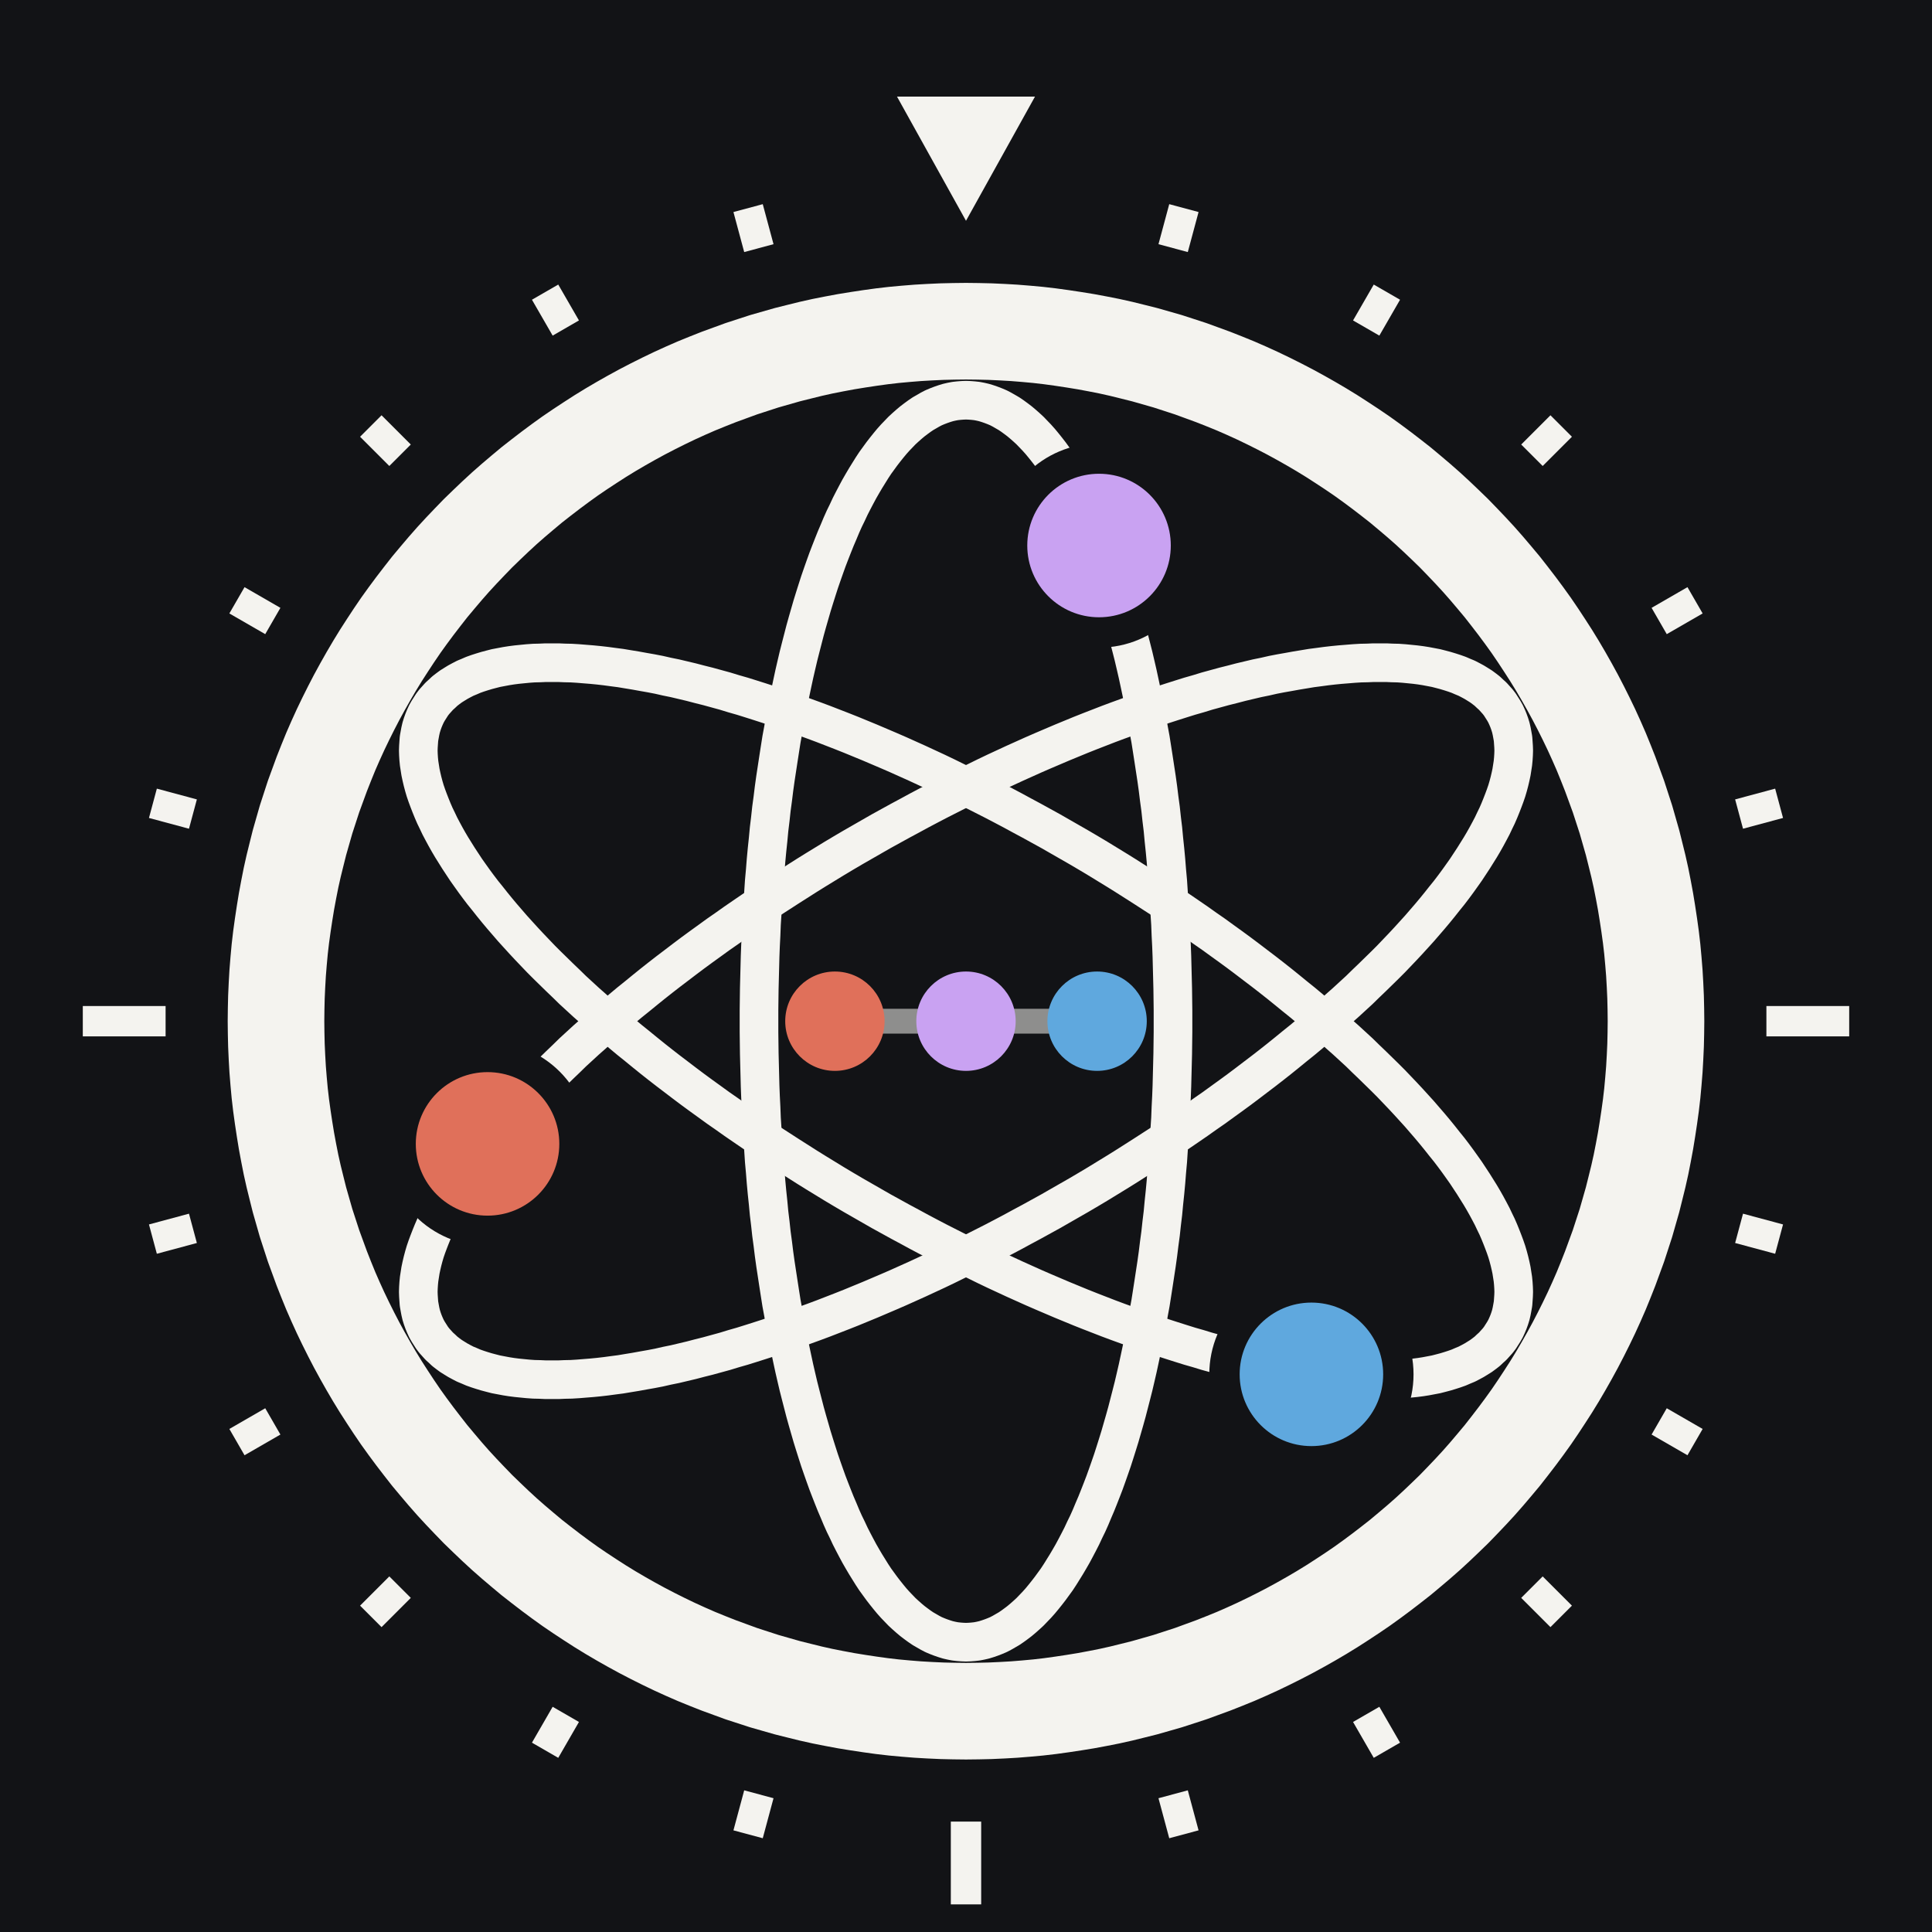
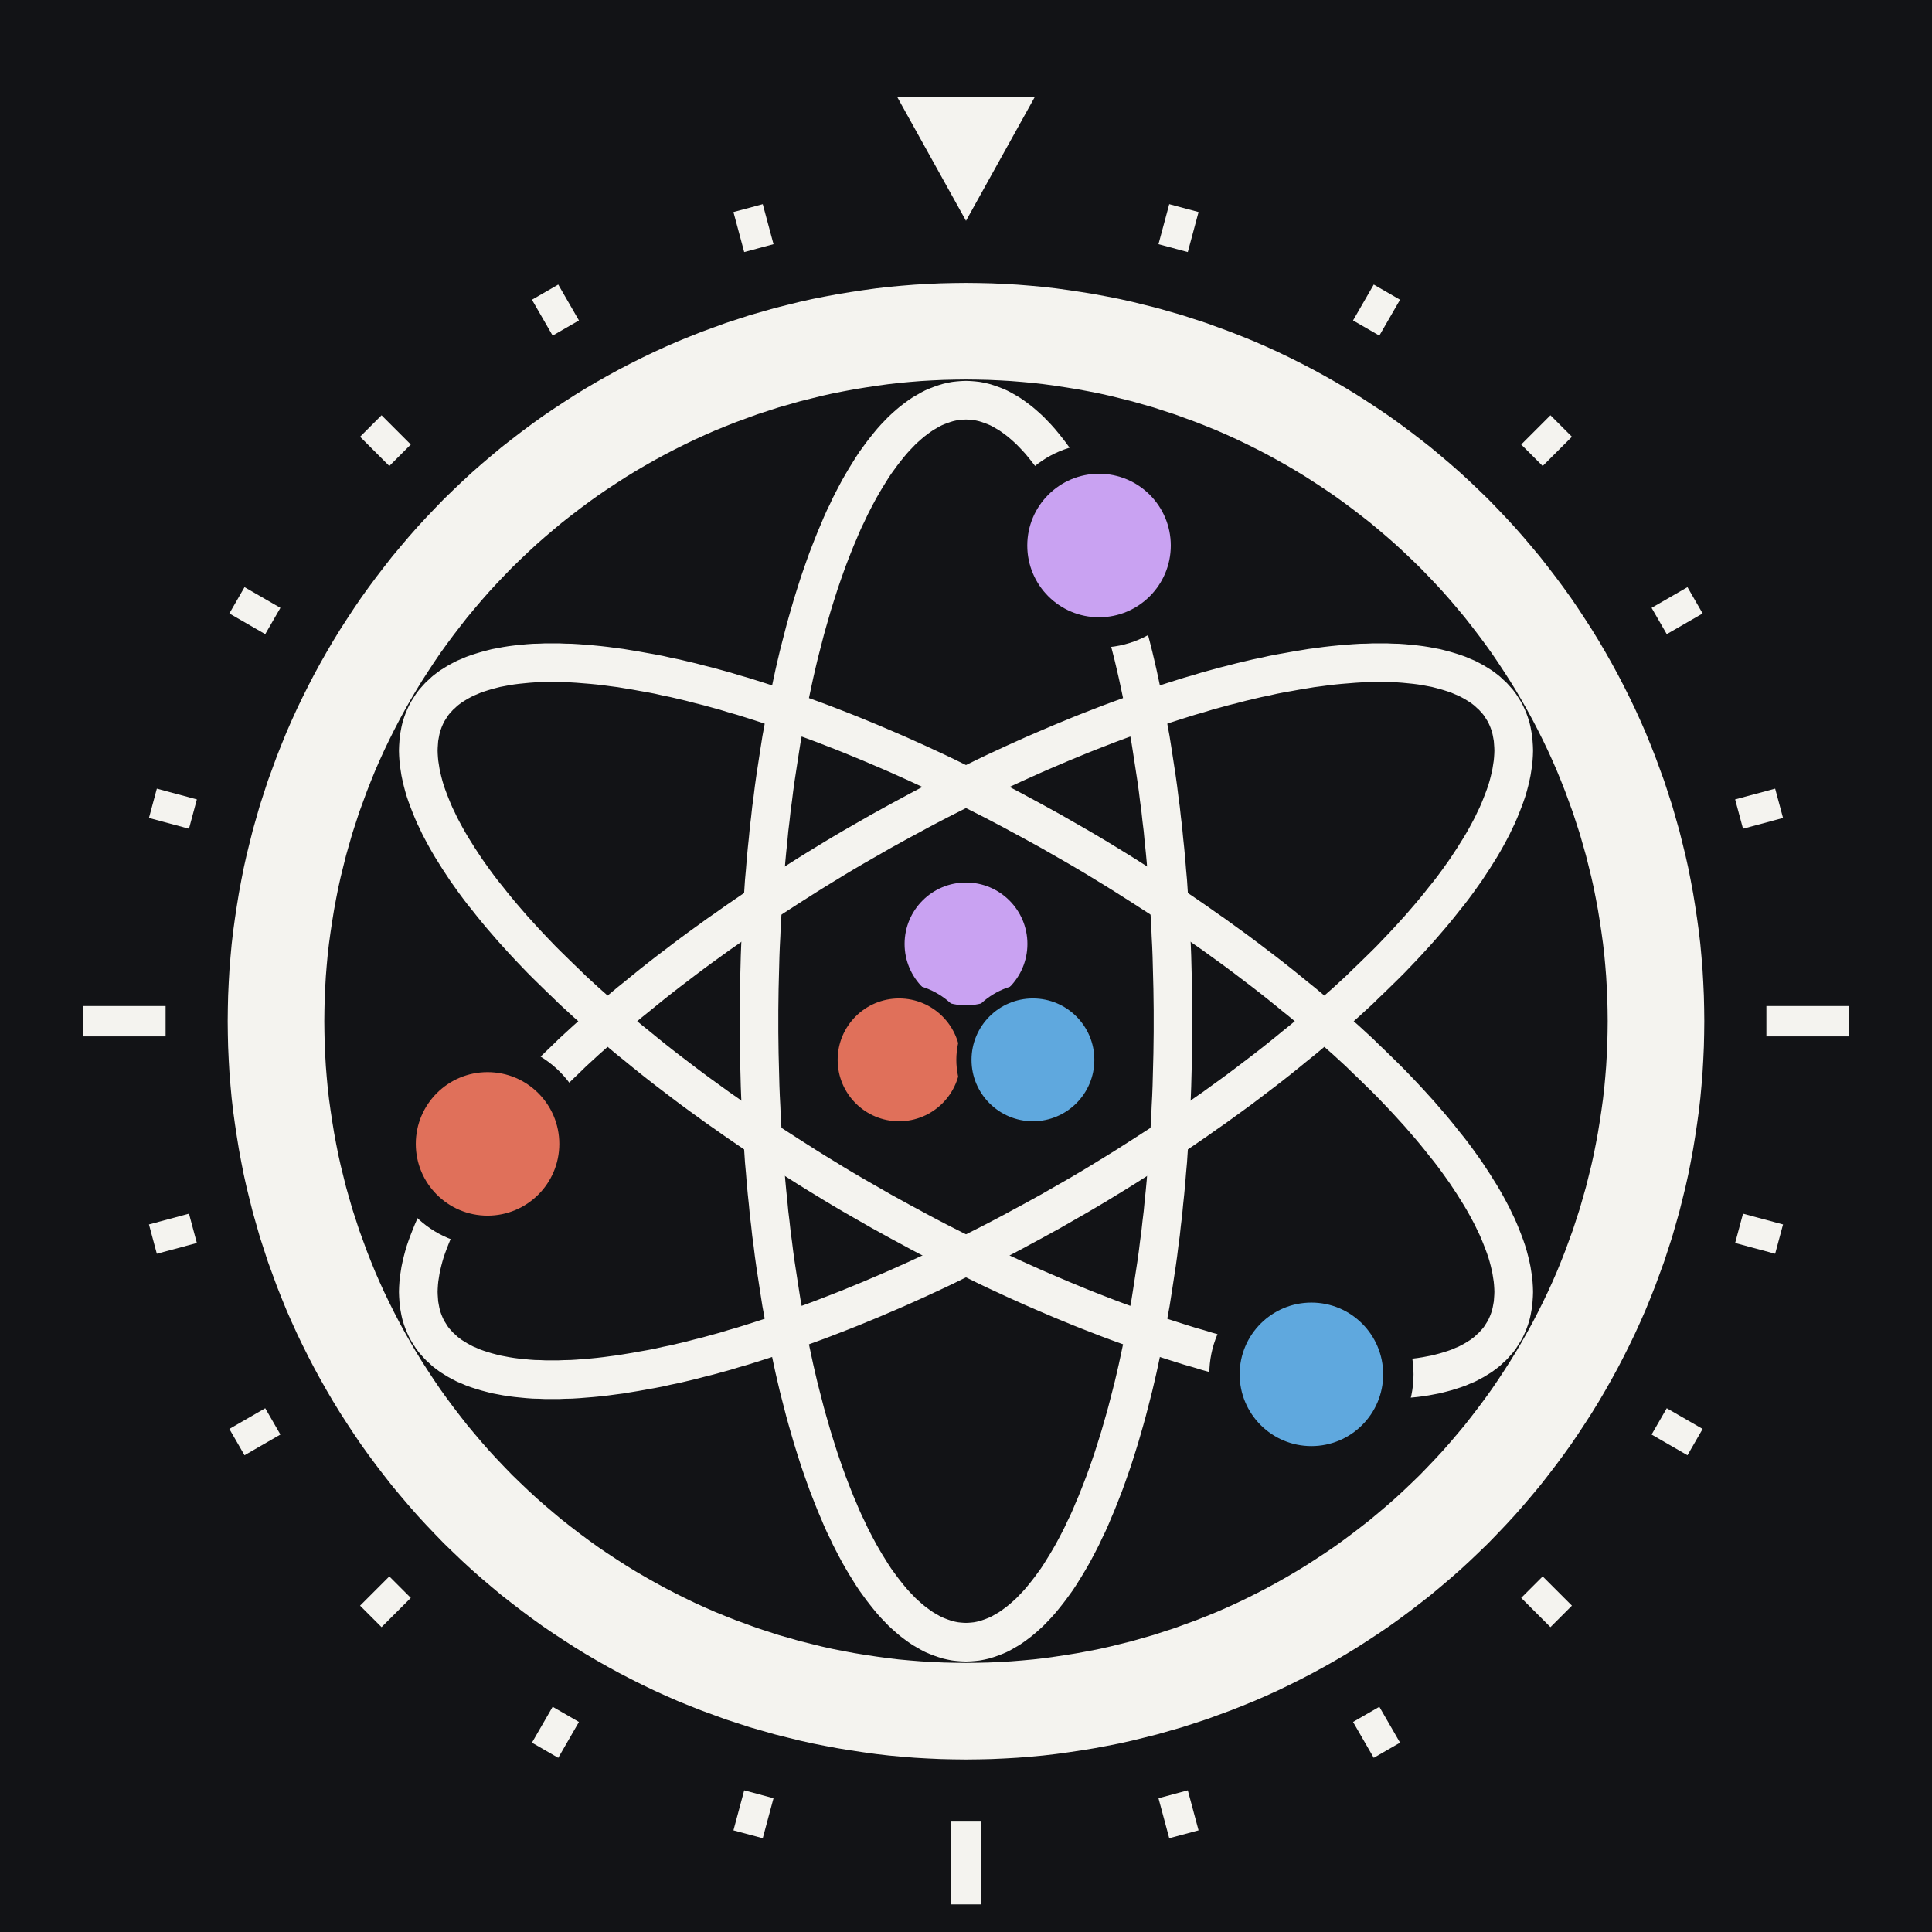
<svg xmlns="http://www.w3.org/2000/svg" viewBox="30 0 140 140" width="512" height="512">
  <rect x="30" y="0" width="140" height="140" fill="#121316" />
  <path d="M100 16L95 7H105Z" fill="#f4f3ef" fill-rule="evenodd" />
  <path d="M150.00 74.00L149.99 74.87L149.97 75.74L149.93 76.62L149.88 77.49L149.81 78.36L149.73 79.23L149.63 80.09L149.51 80.96L149.38 81.82L149.24 82.68L149.08 83.54L148.91 84.40L148.72 85.25L148.51 86.10L148.30 86.94L148.06 87.78L147.82 88.62L147.55 89.45L147.28 90.28L146.98 91.10L146.68 91.92L146.36 92.73L146.03 93.54L145.68 94.34L145.32 95.13L144.94 95.92L144.55 96.70L144.15 97.47L143.73 98.24L143.30 99.00L142.86 99.75L142.40 100.50L141.93 101.23L141.45 101.96L140.96 102.68L140.45 103.39L139.93 104.09L139.40 104.78L138.86 105.47L138.30 106.14L137.74 106.80L137.16 107.46L136.57 108.10L135.97 108.73L135.36 109.36L134.73 109.97L134.10 110.57L133.46 111.16L132.80 111.74L132.14 112.30L131.47 112.86L130.78 113.40L130.09 113.93L129.39 114.45L128.68 114.96L127.96 115.45L127.23 115.93L126.50 116.40L125.75 116.86L125.00 117.30L124.24 117.73L123.47 118.15L122.70 118.55L121.92 118.94L121.13 119.32L120.34 119.68L119.54 120.03L118.73 120.36L117.92 120.68L117.10 120.98L116.28 121.28L115.45 121.55L114.62 121.82L113.78 122.06L112.94 122.30L112.10 122.51L111.25 122.72L110.40 122.91L109.54 123.08L108.68 123.24L107.82 123.38L106.96 123.51L106.09 123.63L105.23 123.73L104.36 123.81L103.49 123.88L102.62 123.93L101.74 123.97L100.87 123.99L100.00 124.00L99.13 123.99L98.26 123.97L97.38 123.93L96.51 123.88L95.64 123.81L94.77 123.73L93.91 123.63L93.04 123.51L92.18 123.38L91.32 123.24L90.46 123.08L89.60 122.91L88.75 122.72L87.90 122.51L87.06 122.30L86.22 122.06L85.38 121.82L84.55 121.55L83.72 121.28L82.90 120.98L82.08 120.68L81.27 120.36L80.46 120.03L79.66 119.68L78.87 119.32L78.08 118.94L77.30 118.55L76.53 118.15L75.76 117.73L75.00 117.30L74.25 116.86L73.50 116.40L72.77 115.93L72.04 115.45L71.32 114.96L70.61 114.45L69.91 113.93L69.22 113.40L68.53 112.86L67.86 112.30L67.20 111.74L66.54 111.16L65.90 110.57L65.27 109.97L64.64 109.36L64.03 108.73L63.43 108.10L62.84 107.46L62.26 106.80L61.70 106.14L61.14 105.47L60.60 104.78L60.07 104.09L59.55 103.39L59.04 102.68L58.55 101.96L58.07 101.23L57.60 100.50L57.14 99.75L56.70 99.00L56.27 98.24L55.85 97.47L55.45 96.70L55.06 95.92L54.68 95.13L54.32 94.34L53.97 93.54L53.64 92.73L53.32 91.92L53.02 91.10L52.72 90.28L52.45 89.45L52.18 88.62L51.94 87.78L51.70 86.94L51.49 86.10L51.28 85.25L51.09 84.40L50.92 83.54L50.76 82.68L50.62 81.82L50.49 80.96L50.37 80.09L50.27 79.23L50.19 78.36L50.12 77.49L50.07 76.62L50.03 75.74L50.01 74.87L50.00 74.00L50.01 73.13L50.03 72.26L50.07 71.38L50.12 70.51L50.19 69.64L50.27 68.77L50.37 67.91L50.49 67.04L50.62 66.18L50.76 65.32L50.92 64.46L51.09 63.60L51.28 62.75L51.49 61.90L51.70 61.06L51.94 60.22L52.18 59.38L52.45 58.55L52.72 57.72L53.02 56.90L53.32 56.08L53.64 55.27L53.97 54.46L54.32 53.66L54.68 52.87L55.06 52.08L55.45 51.30L55.85 50.53L56.27 49.76L56.70 49.00L57.14 48.25L57.60 47.50L58.07 46.77L58.55 46.04L59.04 45.32L59.55 44.61L60.07 43.91L60.60 43.22L61.14 42.53L61.70 41.86L62.26 41.20L62.84 40.54L63.43 39.90L64.03 39.27L64.64 38.64L65.27 38.03L65.90 37.43L66.54 36.84L67.20 36.26L67.86 35.70L68.53 35.14L69.22 34.60L69.91 34.07L70.61 33.55L71.32 33.04L72.04 32.55L72.77 32.07L73.50 31.60L74.25 31.14L75.00 30.70L75.76 30.27L76.53 29.85L77.30 29.45L78.08 29.06L78.87 28.68L79.66 28.32L80.46 27.97L81.27 27.64L82.08 27.32L82.90 27.02L83.72 26.72L84.55 26.45L85.38 26.18L86.22 25.94L87.06 25.70L87.90 25.49L88.75 25.28L89.60 25.09L90.46 24.92L91.32 24.76L92.18 24.62L93.04 24.49L93.91 24.37L94.77 24.27L95.64 24.19L96.51 24.12L97.38 24.07L98.26 24.03L99.13 24.01L100.00 24.00L100.87 24.01L101.74 24.03L102.62 24.07L103.49 24.12L104.36 24.19L105.23 24.27L106.09 24.37L106.96 24.49L107.82 24.62L108.68 24.76L109.54 24.92L110.40 25.09L111.25 25.28L112.10 25.49L112.94 25.70L113.78 25.94L114.62 26.18L115.45 26.45L116.28 26.72L117.10 27.02L117.92 27.32L118.73 27.64L119.54 27.97L120.34 28.32L121.13 28.68L121.92 29.06L122.70 29.45L123.47 29.85L124.24 30.27L125.00 30.70L125.75 31.14L126.50 31.60L127.23 32.07L127.96 32.55L128.68 33.04L129.39 33.55L130.09 34.07L130.78 34.60L131.47 35.14L132.14 35.70L132.80 36.26L133.46 36.84L134.10 37.43L134.73 38.03L135.36 38.64L135.97 39.27L136.57 39.90L137.16 40.54L137.74 41.20L138.30 41.86L138.86 42.53L139.40 43.22L139.93 43.91L140.45 44.61L140.96 45.32L141.45 46.04L141.93 46.77L142.40 47.50L142.86 48.25L143.30 49.00L143.73 49.76L144.15 50.53L144.55 51.30L144.94 52.08L145.32 52.87L145.68 53.66L146.03 54.46L146.36 55.27L146.68 56.08L146.98 56.90L147.28 57.72L147.55 58.55L147.82 59.38L148.06 60.22L148.30 61.06L148.51 61.90L148.72 62.75L148.91 63.60L149.08 64.46L149.24 65.32L149.38 66.18L149.51 67.04L149.63 67.91L149.73 68.77L149.81 69.64L149.88 70.51L149.93 71.38L149.97 72.26L149.99 73.13Z" fill="none" stroke="#f4f3ef" stroke-width="7" stroke-linejoin="round" />
  <path d="M138.97 96.50L138.83 96.72L138.69 96.94L138.53 97.15L138.35 97.35L138.17 97.55L137.97 97.73L137.77 97.92L137.55 98.09L137.32 98.26L137.08 98.41L136.82 98.57L136.56 98.71L136.29 98.85L136.00 98.97L135.70 99.10L135.39 99.21L135.08 99.31L134.75 99.41L134.41 99.50L134.06 99.59L133.69 99.66L133.32 99.73L132.94 99.79L132.55 99.84L132.15 99.88L131.74 99.92L131.32 99.95L130.89 99.96L130.45 99.98L130.00 99.98L129.54 99.98L129.08 99.96L128.60 99.95L128.11 99.92L127.62 99.88L127.12 99.84L126.61 99.79L126.09 99.73L125.57 99.66L125.03 99.59L124.49 99.50L123.94 99.41L123.39 99.31L122.82 99.21L122.25 99.10L121.68 98.97L121.09 98.85L120.50 98.71L119.91 98.57L119.30 98.41L118.70 98.26L118.08 98.09L117.46 97.92L116.84 97.73L116.21 97.55L115.57 97.35L114.94 97.15L114.29 96.94L113.64 96.72L112.99 96.50L112.33 96.27L111.67 96.03L111.01 95.79L110.34 95.54L109.67 95.28L109.00 95.02L108.32 94.75L107.64 94.47L106.96 94.19L106.28 93.90L105.60 93.61L104.91 93.31L104.22 93.00L103.53 92.69L102.84 92.37L102.15 92.05L101.46 91.72L100.77 91.38L100.07 91.04L99.38 90.70L98.69 90.35L98.00 90.00L97.31 89.64L96.61 89.27L95.93 88.90L95.24 88.53L94.55 88.15L93.86 87.77L93.18 87.38L92.50 86.99L91.82 86.60L91.14 86.20L90.47 85.80L89.80 85.39L89.13 84.98L88.47 84.57L87.81 84.15L87.15 83.73L86.50 83.31L85.85 82.89L85.20 82.46L84.56 82.03L83.93 81.60L83.29 81.16L82.67 80.72L82.05 80.29L81.43 79.84L80.82 79.40L80.22 78.96L79.62 78.51L79.03 78.06L78.45 77.62L77.87 77.17L77.30 76.72L76.73 76.26L76.18 75.81L75.62 75.36L75.08 74.91L74.55 74.45L74.02 74.00L73.50 73.55L72.99 73.09L72.48 72.64L71.99 72.19L71.50 71.74L71.03 71.28L70.56 70.83L70.10 70.38L69.65 69.94L69.20 69.49L68.77 69.04L68.35 68.60L67.94 68.16L67.53 67.71L67.14 67.28L66.76 66.84L66.38 66.40L66.02 65.97L65.67 65.54L65.33 65.11L64.99 64.69L64.67 64.27L64.36 63.85L64.06 63.43L63.77 63.02L63.50 62.61L63.23 62.20L62.98 61.80L62.73 61.40L62.50 61.01L62.28 60.62L62.07 60.23L61.87 59.85L61.69 59.47L61.51 59.10L61.35 58.73L61.20 58.36L61.06 58.00L60.93 57.65L60.81 57.30L60.71 56.96L60.62 56.62L60.54 56.28L60.47 55.95L60.42 55.63L60.37 55.31L60.34 55.00L60.32 54.69L60.31 54.39L60.32 54.10L60.34 53.81L60.36 53.53L60.41 53.25L60.46 52.98L60.52 52.72L60.60 52.46L60.69 52.21L60.79 51.97L60.90 51.73L61.03 51.50L61.17 51.28L61.31 51.06L61.47 50.85L61.65 50.65L61.83 50.45L62.03 50.27L62.23 50.08L62.45 49.91L62.68 49.74L62.92 49.59L63.18 49.43L63.44 49.29L63.71 49.15L64.00 49.03L64.30 48.90L64.61 48.79L64.92 48.69L65.25 48.59L65.59 48.50L65.94 48.41L66.31 48.34L66.68 48.27L67.06 48.21L67.45 48.16L67.85 48.12L68.26 48.08L68.68 48.05L69.11 48.04L69.55 48.02L70.00 48.02L70.46 48.02L70.92 48.04L71.40 48.05L71.89 48.08L72.38 48.12L72.88 48.16L73.39 48.21L73.91 48.27L74.43 48.34L74.97 48.41L75.51 48.50L76.06 48.59L76.61 48.69L77.18 48.79L77.75 48.90L78.32 49.03L78.91 49.15L79.50 49.29L80.09 49.43L80.70 49.59L81.30 49.74L81.92 49.91L82.54 50.08L83.16 50.27L83.79 50.45L84.43 50.65L85.06 50.85L85.71 51.06L86.36 51.28L87.01 51.50L87.67 51.73L88.33 51.97L88.99 52.21L89.66 52.46L90.33 52.72L91.00 52.98L91.68 53.25L92.36 53.53L93.04 53.81L93.72 54.10L94.40 54.39L95.09 54.69L95.78 55.00L96.47 55.31L97.16 55.63L97.85 55.95L98.54 56.28L99.23 56.62L99.93 56.96L100.62 57.30L101.31 57.65L102.00 58.00L102.69 58.36L103.39 58.73L104.07 59.10L104.76 59.47L105.45 59.85L106.14 60.23L106.82 60.62L107.50 61.01L108.18 61.40L108.86 61.80L109.53 62.20L110.20 62.61L110.87 63.02L111.53 63.43L112.19 63.85L112.85 64.27L113.50 64.69L114.15 65.11L114.80 65.54L115.44 65.97L116.07 66.40L116.71 66.84L117.33 67.28L117.95 67.71L118.57 68.16L119.18 68.60L119.78 69.04L120.38 69.49L120.97 69.94L121.55 70.38L122.13 70.83L122.70 71.28L123.27 71.74L123.82 72.19L124.38 72.64L124.92 73.09L125.45 73.55L125.98 74.00L126.50 74.45L127.01 74.91L127.52 75.36L128.01 75.81L128.50 76.26L128.97 76.72L129.44 77.17L129.90 77.62L130.35 78.06L130.80 78.51L131.23 78.96L131.65 79.40L132.06 79.84L132.47 80.29L132.86 80.72L133.24 81.16L133.62 81.60L133.98 82.03L134.33 82.46L134.67 82.89L135.01 83.31L135.33 83.73L135.64 84.15L135.94 84.57L136.23 84.98L136.50 85.39L136.77 85.80L137.02 86.20L137.27 86.60L137.50 86.99L137.72 87.38L137.93 87.77L138.13 88.15L138.31 88.53L138.49 88.90L138.65 89.27L138.80 89.64L138.94 90.00L139.07 90.35L139.19 90.70L139.29 91.04L139.38 91.38L139.46 91.72L139.53 92.05L139.58 92.37L139.63 92.69L139.66 93.00L139.68 93.31L139.69 93.61L139.68 93.90L139.66 94.19L139.64 94.47L139.59 94.75L139.54 95.02L139.48 95.28L139.40 95.54L139.31 95.79L139.21 96.03L139.10 96.27Z" fill="none" stroke="#f4f3ef" stroke-width="2.8" stroke-linejoin="round" />
  <path d="M138.97 51.50L139.10 51.73L139.21 51.97L139.31 52.21L139.40 52.46L139.48 52.72L139.54 52.98L139.59 53.25L139.64 53.53L139.66 53.81L139.68 54.10L139.69 54.39L139.68 54.69L139.66 55.00L139.63 55.31L139.58 55.63L139.53 55.95L139.46 56.28L139.38 56.62L139.29 56.96L139.19 57.30L139.07 57.65L138.94 58.00L138.80 58.36L138.65 58.73L138.49 59.10L138.31 59.47L138.13 59.85L137.93 60.23L137.72 60.62L137.50 61.01L137.27 61.40L137.02 61.80L136.77 62.20L136.50 62.61L136.23 63.02L135.94 63.43L135.64 63.85L135.33 64.27L135.01 64.69L134.67 65.11L134.33 65.54L133.98 65.97L133.62 66.40L133.24 66.84L132.86 67.28L132.47 67.71L132.06 68.16L131.65 68.60L131.23 69.04L130.80 69.49L130.35 69.94L129.90 70.38L129.44 70.83L128.97 71.28L128.50 71.74L128.01 72.19L127.52 72.64L127.01 73.09L126.50 73.55L125.98 74.00L125.45 74.45L124.92 74.91L124.38 75.36L123.82 75.81L123.27 76.26L122.70 76.72L122.13 77.17L121.55 77.62L120.97 78.06L120.38 78.51L119.78 78.96L119.18 79.40L118.57 79.84L117.95 80.29L117.33 80.72L116.71 81.16L116.07 81.60L115.44 82.03L114.80 82.46L114.15 82.89L113.50 83.31L112.85 83.73L112.19 84.15L111.53 84.57L110.87 84.98L110.20 85.39L109.53 85.80L108.86 86.20L108.18 86.60L107.50 86.99L106.82 87.38L106.14 87.77L105.45 88.15L104.76 88.53L104.07 88.90L103.39 89.27L102.69 89.64L102.00 90.00L101.31 90.35L100.62 90.70L99.93 91.04L99.23 91.38L98.54 91.72L97.85 92.05L97.16 92.37L96.47 92.69L95.78 93.00L95.09 93.31L94.40 93.61L93.72 93.90L93.04 94.19L92.36 94.47L91.68 94.75L91.00 95.02L90.33 95.28L89.66 95.54L88.99 95.79L88.33 96.03L87.67 96.27L87.01 96.50L86.36 96.72L85.71 96.94L85.06 97.15L84.43 97.35L83.79 97.55L83.16 97.73L82.54 97.92L81.92 98.09L81.30 98.26L80.70 98.41L80.09 98.57L79.50 98.71L78.91 98.85L78.32 98.97L77.75 99.10L77.18 99.21L76.61 99.31L76.06 99.41L75.51 99.50L74.97 99.59L74.43 99.66L73.91 99.73L73.39 99.79L72.88 99.84L72.38 99.88L71.89 99.92L71.40 99.95L70.92 99.96L70.46 99.98L70.00 99.98L69.55 99.98L69.11 99.96L68.68 99.95L68.26 99.92L67.85 99.88L67.45 99.84L67.06 99.79L66.68 99.73L66.31 99.66L65.94 99.59L65.59 99.50L65.25 99.41L64.92 99.31L64.61 99.21L64.30 99.10L64.00 98.97L63.71 98.85L63.44 98.71L63.18 98.57L62.92 98.41L62.68 98.26L62.45 98.09L62.23 97.92L62.03 97.73L61.83 97.55L61.65 97.35L61.47 97.15L61.31 96.94L61.17 96.72L61.03 96.50L60.90 96.27L60.79 96.03L60.69 95.79L60.60 95.54L60.52 95.28L60.46 95.02L60.41 94.75L60.36 94.47L60.34 94.19L60.32 93.90L60.31 93.61L60.32 93.31L60.34 93.00L60.37 92.69L60.42 92.37L60.47 92.05L60.54 91.72L60.62 91.38L60.71 91.04L60.81 90.70L60.93 90.35L61.06 90.00L61.20 89.64L61.35 89.27L61.51 88.90L61.69 88.53L61.87 88.15L62.07 87.77L62.28 87.38L62.50 86.99L62.73 86.60L62.98 86.20L63.23 85.80L63.50 85.39L63.77 84.98L64.06 84.57L64.36 84.15L64.67 83.73L64.99 83.31L65.33 82.89L65.67 82.46L66.02 82.03L66.38 81.60L66.76 81.16L67.14 80.72L67.53 80.29L67.94 79.84L68.35 79.40L68.77 78.96L69.20 78.51L69.65 78.06L70.10 77.62L70.56 77.17L71.03 76.72L71.50 76.26L71.99 75.81L72.48 75.36L72.99 74.91L73.50 74.45L74.02 74.00L74.55 73.55L75.08 73.09L75.62 72.64L76.18 72.19L76.73 71.74L77.30 71.28L77.87 70.83L78.45 70.38L79.03 69.94L79.62 69.49L80.22 69.04L80.82 68.60L81.43 68.16L82.05 67.71L82.67 67.28L83.29 66.84L83.93 66.40L84.56 65.97L85.20 65.54L85.85 65.11L86.50 64.69L87.15 64.27L87.81 63.85L88.47 63.43L89.13 63.02L89.80 62.61L90.47 62.20L91.14 61.80L91.82 61.40L92.50 61.01L93.18 60.62L93.86 60.23L94.55 59.85L95.24 59.47L95.93 59.10L96.61 58.73L97.31 58.36L98.00 58.00L98.69 57.65L99.38 57.30L100.07 56.96L100.77 56.62L101.46 56.28L102.15 55.95L102.84 55.63L103.53 55.31L104.22 55.00L104.91 54.69L105.60 54.39L106.28 54.10L106.96 53.81L107.64 53.53L108.32 53.25L109.00 52.98L109.67 52.72L110.34 52.46L111.01 52.21L111.67 51.97L112.33 51.73L112.99 51.50L113.64 51.28L114.29 51.06L114.94 50.85L115.57 50.65L116.21 50.45L116.84 50.27L117.46 50.08L118.08 49.91L118.70 49.74L119.30 49.59L119.91 49.43L120.50 49.29L121.09 49.15L121.68 49.03L122.25 48.90L122.82 48.79L123.39 48.69L123.94 48.59L124.49 48.50L125.03 48.41L125.57 48.34L126.09 48.27L126.61 48.21L127.12 48.16L127.62 48.12L128.11 48.08L128.60 48.05L129.08 48.04L129.54 48.02L130.00 48.02L130.45 48.02L130.89 48.04L131.32 48.05L131.74 48.08L132.15 48.12L132.55 48.16L132.94 48.21L133.32 48.27L133.69 48.34L134.06 48.41L134.41 48.50L134.75 48.59L135.08 48.69L135.39 48.79L135.70 48.90L136.00 49.03L136.29 49.15L136.56 49.29L136.82 49.43L137.08 49.59L137.32 49.74L137.55 49.91L137.77 50.08L137.97 50.27L138.17 50.45L138.35 50.65L138.53 50.85L138.69 51.06L138.83 51.28Z" fill="none" stroke="#f4f3ef" stroke-width="2.8" stroke-linejoin="round" />
  <path d="M100.00 119.00L99.74 118.99L99.48 118.97L99.21 118.94L98.95 118.89L98.69 118.83L98.43 118.75L98.17 118.66L97.91 118.56L97.65 118.45L97.40 118.32L97.14 118.17L96.88 118.02L96.63 117.85L96.37 117.66L96.12 117.47L95.87 117.26L95.61 117.03L95.36 116.80L95.12 116.55L94.87 116.29L94.62 116.01L94.38 115.72L94.14 115.42L93.90 115.11L93.66 114.78L93.42 114.45L93.19 114.10L92.96 113.73L92.73 113.36L92.50 112.97L92.27 112.57L92.05 112.16L91.83 111.74L91.61 111.31L91.40 110.86L91.18 110.41L90.97 109.94L90.77 109.46L90.56 108.97L90.36 108.47L90.16 107.96L89.96 107.44L89.77 106.91L89.58 106.37L89.39 105.82L89.21 105.26L89.03 104.69L88.85 104.11L88.68 103.52L88.51 102.93L88.34 102.32L88.18 101.70L88.02 101.08L87.86 100.45L87.71 99.81L87.56 99.16L87.42 98.51L87.28 97.85L87.14 97.18L87.01 96.50L86.88 95.82L86.76 95.13L86.63 94.43L86.52 93.73L86.41 93.02L86.30 92.30L86.19 91.58L86.09 90.86L86.00 90.13L85.90 89.39L85.82 88.65L85.73 87.91L85.66 87.16L85.58 86.40L85.51 85.65L85.45 84.89L85.38 84.12L85.33 83.36L85.28 82.59L85.23 81.81L85.18 81.04L85.15 80.26L85.11 79.48L85.08 78.70L85.06 77.92L85.04 77.14L85.02 76.36L85.01 75.57L85.00 74.79L85.00 74.00L85.00 73.21L85.01 72.43L85.02 71.64L85.04 70.86L85.06 70.08L85.08 69.30L85.11 68.52L85.15 67.74L85.18 66.96L85.23 66.19L85.28 65.41L85.33 64.64L85.38 63.88L85.45 63.11L85.51 62.35L85.58 61.60L85.66 60.84L85.73 60.09L85.82 59.35L85.90 58.61L86.00 57.87L86.09 57.14L86.19 56.42L86.30 55.70L86.41 54.98L86.52 54.27L86.63 53.57L86.76 52.87L86.88 52.18L87.01 51.50L87.14 50.82L87.28 50.15L87.42 49.49L87.56 48.84L87.71 48.19L87.86 47.55L88.02 46.92L88.18 46.30L88.34 45.68L88.51 45.07L88.68 44.48L88.85 43.89L89.03 43.31L89.21 42.74L89.39 42.18L89.58 41.63L89.77 41.09L89.96 40.56L90.16 40.04L90.36 39.53L90.56 39.03L90.77 38.54L90.97 38.06L91.18 37.59L91.40 37.14L91.61 36.69L91.83 36.26L92.05 35.84L92.27 35.43L92.50 35.03L92.73 34.64L92.96 34.27L93.19 33.90L93.42 33.55L93.66 33.22L93.90 32.89L94.14 32.58L94.38 32.28L94.62 31.99L94.87 31.71L95.12 31.45L95.36 31.20L95.61 30.97L95.87 30.74L96.12 30.53L96.37 30.34L96.63 30.15L96.88 29.98L97.14 29.83L97.40 29.68L97.65 29.55L97.91 29.44L98.17 29.34L98.43 29.25L98.69 29.17L98.95 29.11L99.21 29.06L99.48 29.03L99.74 29.01L100.00 29.00L100.26 29.01L100.52 29.03L100.79 29.06L101.05 29.11L101.31 29.17L101.57 29.25L101.83 29.34L102.09 29.44L102.35 29.55L102.60 29.68L102.86 29.83L103.12 29.98L103.37 30.15L103.63 30.34L103.88 30.53L104.13 30.74L104.39 30.97L104.64 31.20L104.88 31.45L105.13 31.71L105.38 31.99L105.62 32.28L105.86 32.58L106.10 32.89L106.34 33.22L106.58 33.55L106.81 33.90L107.04 34.27L107.27 34.64L107.50 35.03L107.73 35.43L107.95 35.84L108.17 36.26L108.39 36.69L108.60 37.14L108.82 37.59L109.03 38.06L109.23 38.54L109.44 39.03L109.64 39.53L109.84 40.04L110.04 40.56L110.23 41.09L110.42 41.63L110.61 42.18L110.79 42.74L110.97 43.31L111.15 43.89L111.32 44.48L111.49 45.07L111.66 45.68L111.82 46.30L111.98 46.92L112.14 47.55L112.29 48.19L112.44 48.84L112.58 49.49L112.72 50.15L112.86 50.82L112.99 51.50L113.12 52.18L113.24 52.87L113.37 53.57L113.48 54.27L113.59 54.98L113.70 55.70L113.81 56.42L113.91 57.14L114.00 57.87L114.10 58.61L114.18 59.35L114.27 60.09L114.34 60.84L114.42 61.60L114.49 62.35L114.55 63.11L114.62 63.88L114.67 64.64L114.72 65.41L114.77 66.19L114.82 66.96L114.85 67.74L114.89 68.52L114.92 69.30L114.94 70.08L114.96 70.86L114.98 71.64L114.99 72.43L115.00 73.21L115.00 74.00L115.00 74.79L114.99 75.57L114.98 76.36L114.96 77.14L114.94 77.92L114.92 78.70L114.89 79.48L114.85 80.26L114.82 81.04L114.77 81.81L114.72 82.59L114.67 83.36L114.62 84.12L114.55 84.89L114.49 85.65L114.42 86.40L114.34 87.16L114.27 87.91L114.18 88.65L114.10 89.39L114.00 90.13L113.91 90.86L113.81 91.58L113.70 92.30L113.59 93.02L113.48 93.73L113.37 94.43L113.24 95.13L113.12 95.82L112.99 96.50L112.86 97.18L112.72 97.85L112.58 98.51L112.44 99.16L112.29 99.81L112.14 100.45L111.98 101.08L111.82 101.70L111.66 102.32L111.49 102.93L111.32 103.52L111.15 104.11L110.97 104.69L110.79 105.26L110.61 105.82L110.42 106.37L110.23 106.91L110.04 107.44L109.84 107.96L109.64 108.47L109.44 108.97L109.23 109.46L109.03 109.94L108.82 110.41L108.60 110.86L108.39 111.31L108.17 111.74L107.95 112.16L107.73 112.57L107.50 112.97L107.27 113.36L107.04 113.73L106.81 114.10L106.58 114.45L106.34 114.78L106.10 115.11L105.86 115.42L105.62 115.72L105.38 116.01L105.13 116.29L104.88 116.55L104.64 116.80L104.39 117.03L104.13 117.26L103.88 117.47L103.63 117.66L103.37 117.85L103.12 118.02L102.86 118.17L102.60 118.32L102.35 118.45L102.09 118.56L101.83 118.66L101.57 118.75L101.31 118.83L101.05 118.89L100.79 118.94L100.52 118.97L100.26 118.99Z" fill="none" stroke="#f4f3ef" stroke-width="2.8" stroke-linejoin="round" />
  <path d="M115.01 17.98L115.79 15.08M129.00 23.77L130.50 21.17M141.01 32.99L143.13 30.87M150.23 45.00L152.83 43.50M156.02 58.99L158.92 58.21M158.00 74.00L164.00 74.00M156.02 89.01L158.92 89.79M150.23 103.00L152.83 104.50M141.01 115.01L143.13 117.13M129.00 124.23L130.50 126.83M115.01 130.02L115.79 132.92M100.00 132.00L100.00 138.00M84.99 130.02L84.21 132.92M71.00 124.23L69.50 126.83M58.99 115.01L56.87 117.13M49.77 103.00L47.17 104.50M43.98 89.01L41.08 89.79M42.00 74.00L36.00 74.00M43.98 58.99L41.08 58.21M49.77 45.00L47.17 43.50M58.99 32.99L56.87 30.87M71.00 23.77L69.50 21.17M84.99 17.98L84.21 15.08" fill="none" stroke="#f4f3ef" stroke-width="2.2" stroke-linejoin="round" />
-   <path d="M90.5 74H109.5" stroke="#f4f3ef" stroke-width="1.8" opacity=".55" />
-   <circle cx="90.5" cy="74" r="3.6" fill="#e0705a" />
-   <circle cx="100" cy="74" r="3.6" fill="#c9a2f2" />
-   <circle cx="109.5" cy="74" r="3.6" fill="#5fa8de" />
+   <circle cx="100.00" cy="68.40" r="5.0" fill="#c9a2f2" stroke="#121316" stroke-width="1.1" />
+   <circle cx="95.15" cy="76.80" r="5.0" fill="#e0705a" stroke="#121316" stroke-width="1.1" />
+   <circle cx="104.85" cy="76.80" r="5.0" fill="#5fa8de" stroke="#121316" stroke-width="1.1" />
  <circle cx="109.64" cy="39.53" r="7.4" fill="#121316" />
  <circle cx="109.64" cy="39.53" r="5.2" fill="#c9a2f2" />
  <circle cx="65.33" cy="82.89" r="7.4" fill="#121316" />
  <circle cx="65.33" cy="82.89" r="5.2" fill="#e0705a" />
  <circle cx="125.03" cy="99.59" r="7.4" fill="#121316" />
  <circle cx="125.03" cy="99.59" r="5.2" fill="#5fa8de" />
</svg>
